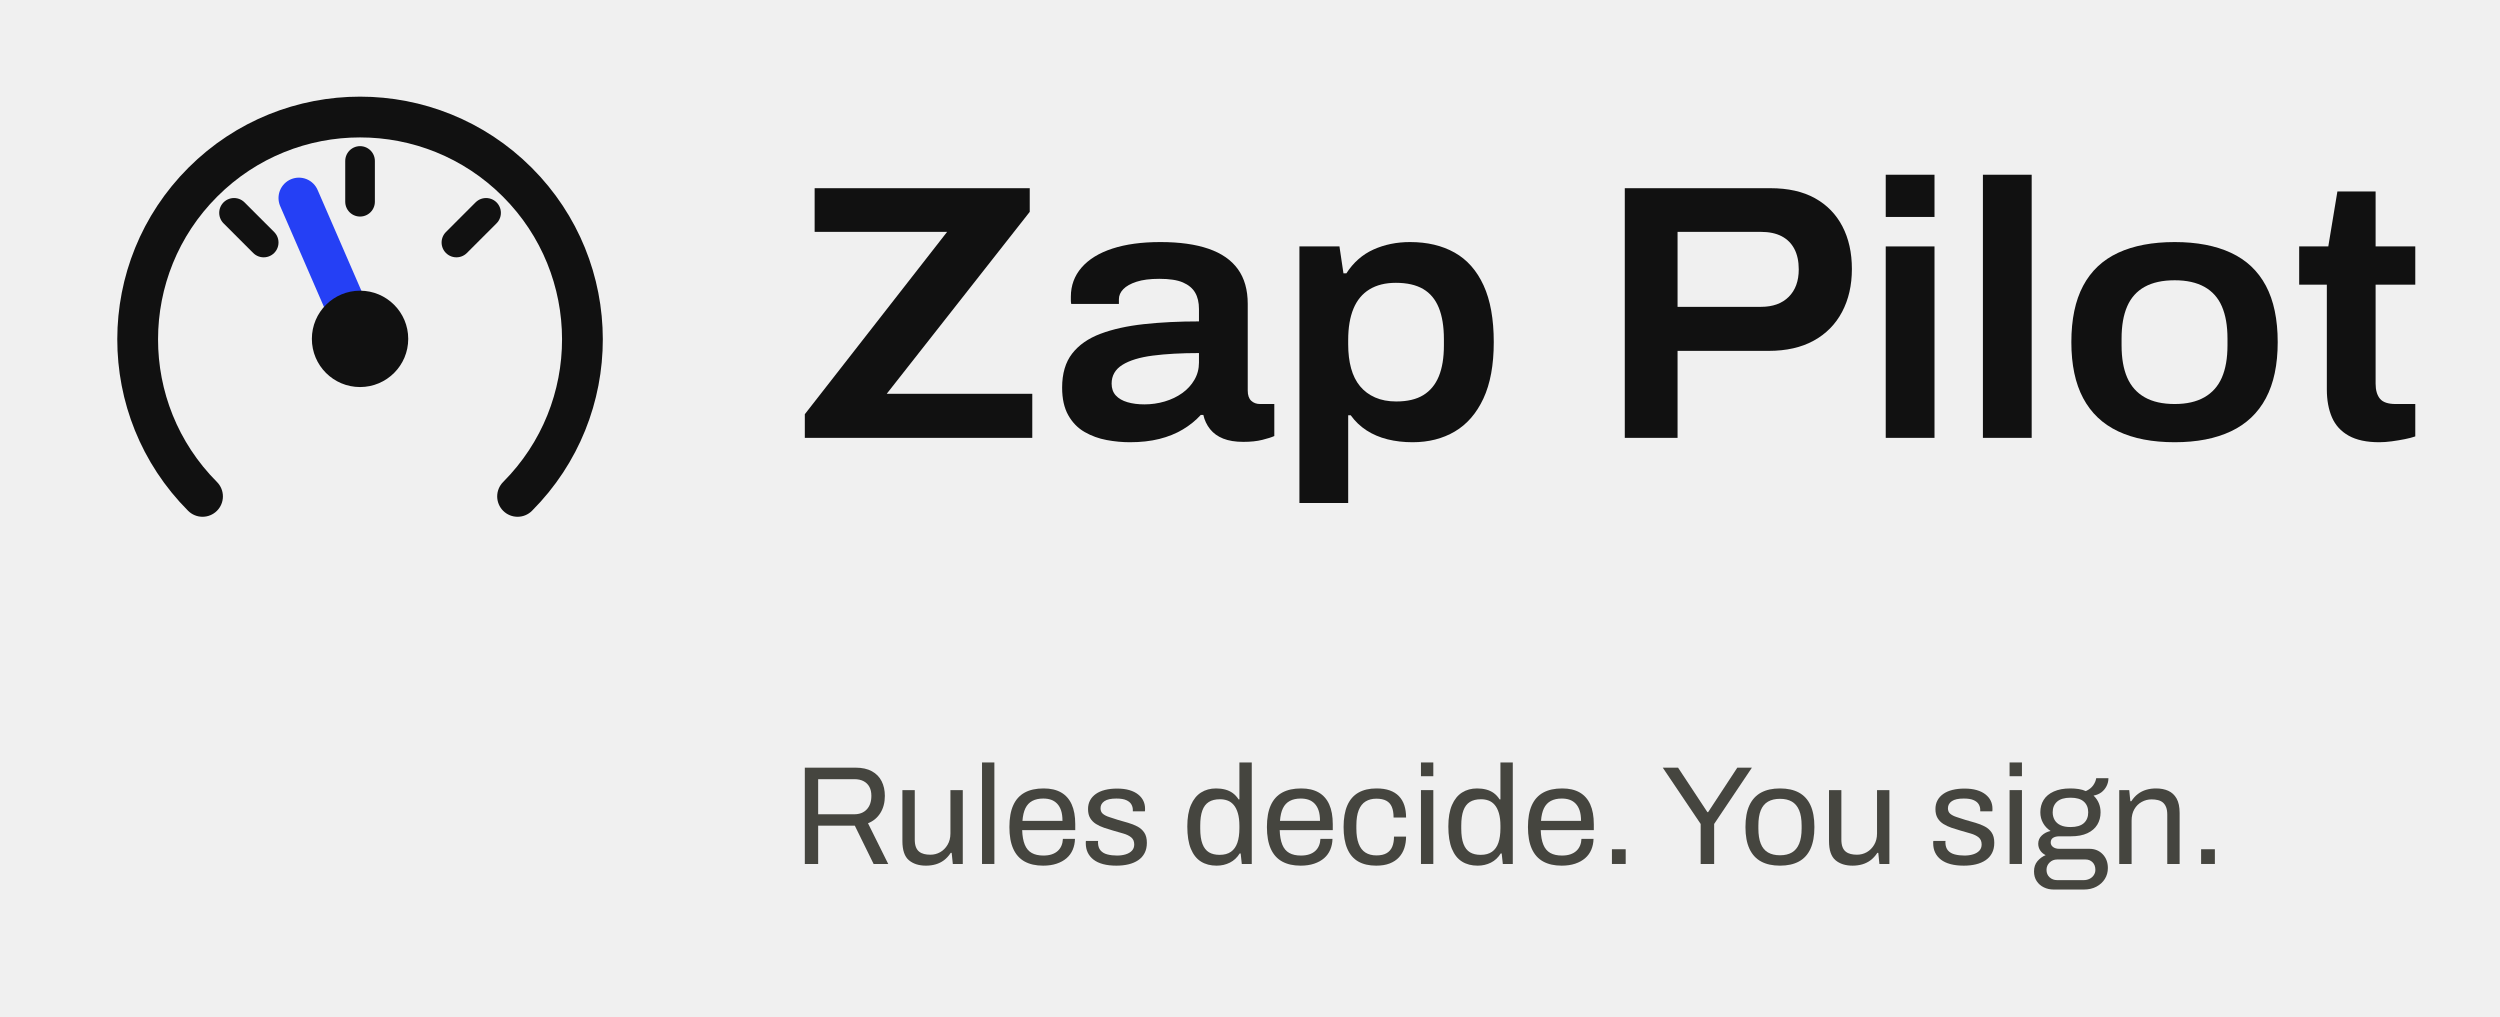
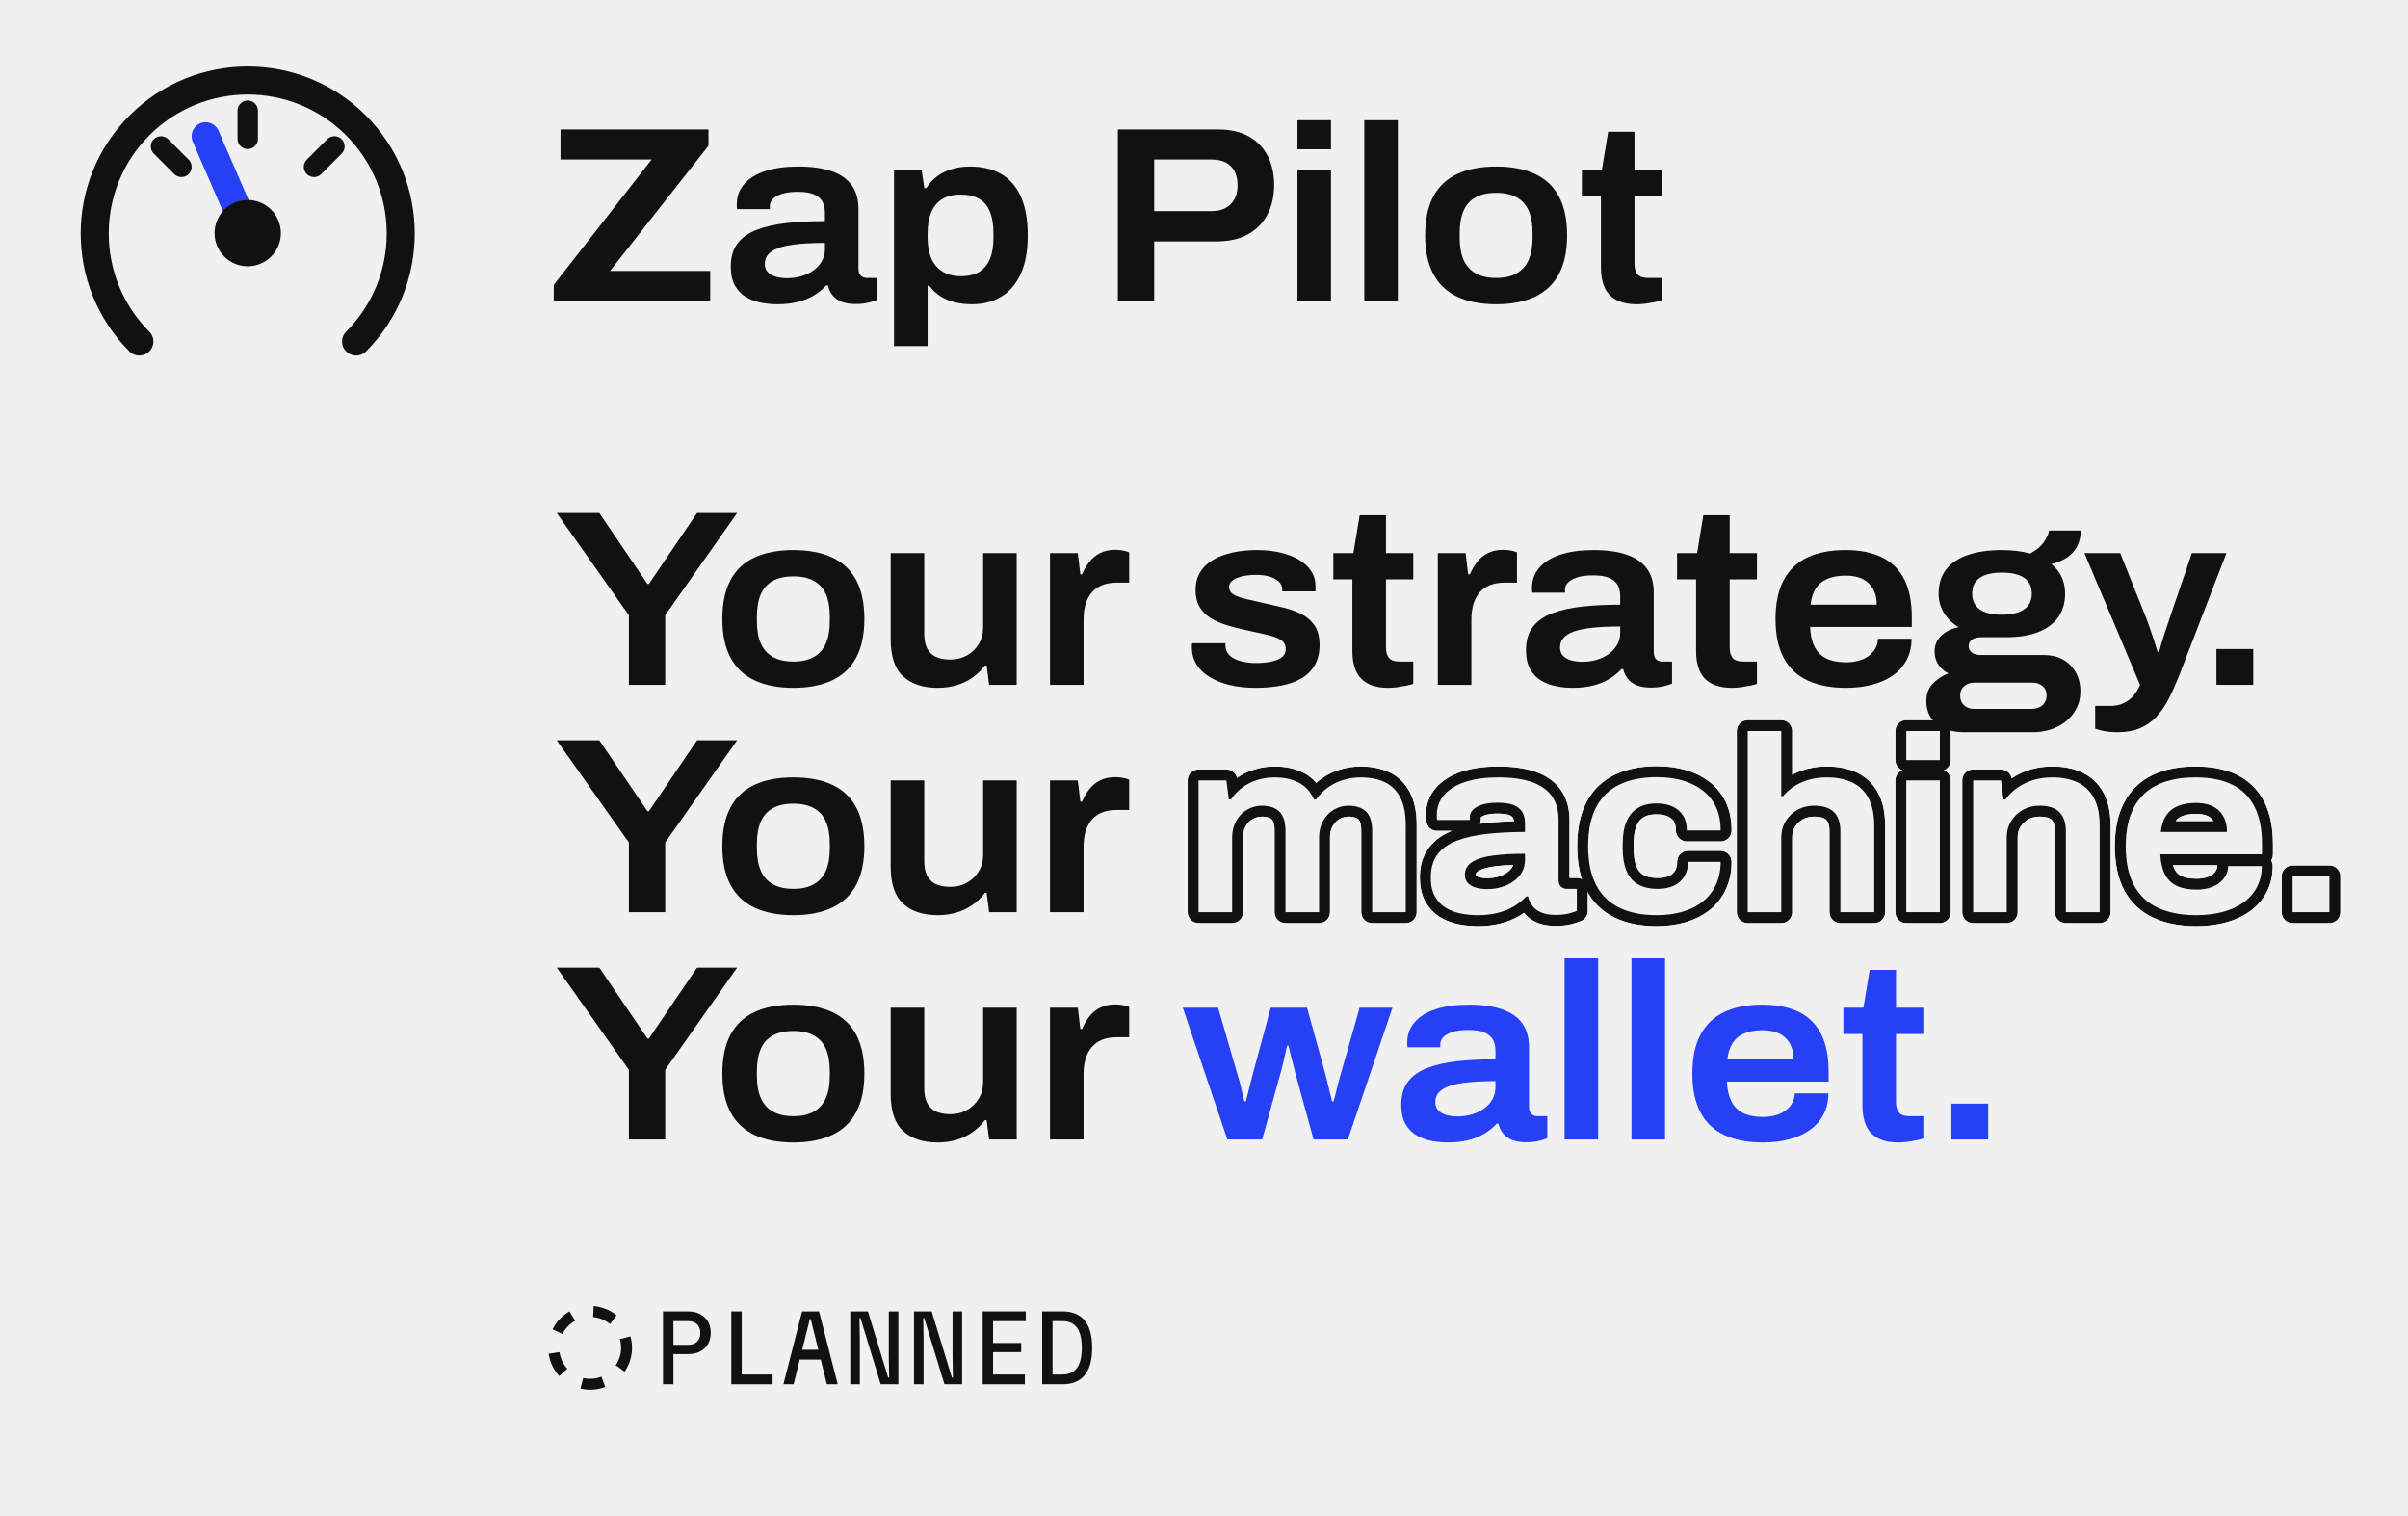
- <svg xmlns="http://www.w3.org/2000/svg" viewBox="0 0 236.079 96">
+ <svg xmlns="http://www.w3.org/2000/svg" viewBox="0 0 330.499 208">
  <g transform="translate(6 4) scale(1.75)">
    <path d="M7.5 24.5A12 12 0 1 1 24.5 24.5" fill="none" stroke="#111111" stroke-width="2.2" stroke-linecap="round" />
    <path d="M16 6.4v2.2M9.2 9.2l1.6 1.6M22.8 9.2l-1.6 1.6" fill="none" stroke="#111111" stroke-width="1.6" stroke-linecap="round" />
    <path d="M16 16l-3.3-7.6" fill="none" stroke="#2540f5" stroke-width="2.2" stroke-linecap="round" />
    <circle cx="16" cy="16" r="2.6" fill="#111111" />
  </g>
  <g fill="#111111" transform="translate(74.83149 41.34812) scale(0.03436807 -0.03436807)">
    <path d="M34 0V65L425 566H61V686H652V621L259 121H659V0Z" transform="translate(0 0)" />
    <path d="M223 -12Q192 -12 159.5 -6.0Q127 0 99.0 16.0Q71 32 54.0 62.0Q37 92 37 138Q37 196 64.5 231.5Q92 267 142.5 286.0Q193 305 262.0 312.5Q331 320 413 320V354Q413 381 402.5 399.0Q392 417 369.0 427.0Q346 437 304 437Q266 437 241.5 429.0Q217 421 205.0 408.5Q193 396 193 381V368H62Q61 373 61.0 377.5Q61 382 61 388Q61 434 90.5 468.0Q120 502 175.0 520.0Q230 538 307 538Q386 538 439.5 519.5Q493 501 520.0 463.5Q547 426 547 368V130Q547 111 556.5 102.0Q566 93 581 93H620V5Q609 0 587.0 -5.5Q565 -11 535 -11Q502 -11 479.5 -2.0Q457 7 443.5 24.0Q430 41 425 63H418Q397 40 368.5 23.0Q340 6 304.0 -3.0Q268 -12 223 -12ZM263 92Q292 92 319.0 100.0Q346 108 367.0 123.0Q388 138 400.5 159.5Q413 181 413 207V233Q340 233 286.0 226.0Q232 219 202.5 200.5Q173 182 173 149Q173 129 184.5 116.5Q196 104 216.5 98.0Q237 92 263 92Z" transform="translate(704 0)" />
    <path d="M66 -179V526H176L187 452H195Q224 497 269.5 517.5Q315 538 370 538Q441 538 492.5 509.0Q544 480 572.0 419.0Q600 358 600 263Q600 169 571.5 108.0Q543 47 493.0 17.5Q443 -12 377 -12Q340 -12 308.0 -4.0Q276 4 250.5 20.5Q225 37 207 62H200V-179ZM332 100Q378 100 406.5 117.5Q435 135 449.0 169.0Q463 203 463 254V271Q463 323 449.0 357.5Q435 392 406.0 409.0Q377 426 331 426Q288 426 258.5 408.0Q229 390 214.5 355.0Q200 320 200 269V257Q200 220 208.0 191.0Q216 162 232.5 142.0Q249 122 274.0 111.0Q299 100 332 100Z" transform="translate(1327 0)" />
    <path d="" transform="translate(1969 0)" />
    <path d="M82 0V686H482Q555 686 604.5 658.5Q654 631 680.0 581.0Q706 531 706 464Q706 397 679.0 346.0Q652 295 601.0 267.0Q550 239 477 239H227V0ZM227 360H456Q505 360 532.5 387.5Q560 415 560 463Q560 496 548.0 519.0Q536 542 513.0 554.0Q490 566 456 566H227Z" transform="translate(2205 0)" />
    <path d="M66 607V723H200V607ZM66 0V526H200V0Z" transform="translate(2938 0)" />
    <path d="M66 0V723H200V0Z" transform="translate(3205 0)" />
    <path d="M326 -12Q234 -12 170.5 18.0Q107 48 74.5 109.0Q42 170 42 263Q42 357 74.5 418.0Q107 479 170.5 508.5Q234 538 326 538Q417 538 480.5 508.5Q544 479 576.5 418.0Q609 357 609 263Q609 170 576.5 109.0Q544 48 480.5 18.0Q417 -12 326 -12ZM326 93Q375 93 407.5 111.5Q440 130 455.5 165.5Q471 201 471 254V273Q471 326 455.5 361.5Q440 397 407.5 415.0Q375 433 326 433Q276 433 243.5 415.0Q211 397 195.5 361.5Q180 326 180 273V254Q180 201 195.5 165.5Q211 130 243.5 111.5Q276 93 326 93Z" transform="translate(3472 0)" />
    <path d="M237 -12Q185 -12 153.0 6.0Q121 24 107.0 56.5Q93 89 93 133V421H17V526H97L122 677H227V526H336V421H227V149Q227 122 239.0 107.5Q251 93 282 93H336V4Q325 0 307.5 -3.5Q290 -7 271.5 -9.5Q253 -12 237 -12Z" transform="translate(4123 0)" />
  </g>
-   <g fill="#45453f" transform="translate(74.85967 81.58674) scale(0.01325967 -0.01325967)">
-     <path d="M86 0V686H447Q517 686 563.5 660.5Q610 635 633.0 589.5Q656 544 656 485Q656 414 624.0 363.0Q592 312 536 290L680 0H576L442 273H181V0ZM181 354H438Q495 354 527.5 389.0Q560 424 560 485Q560 523 546.0 549.0Q532 575 505.0 589.5Q478 604 438 604H181Z" transform="translate(0 0)" />
-     <path d="M232 -12Q156 -12 110.0 27.0Q64 66 64 163V526H152V175Q152 142 160.0 121.0Q168 100 183.0 88.0Q198 76 218.5 71.0Q239 66 263 66Q301 66 333.0 84.0Q365 102 385.5 136.5Q406 171 406 217V526H494V0H423L415 79H408Q387 47 360.5 27.0Q334 7 301.5 -2.5Q269 -12 232 -12Z" transform="translate(717 0)" />
-     <path d="M69 0V723H157V0Z" transform="translate(1279 0)" />
-     <path d="M279 -12Q201 -12 147.5 17.5Q94 47 66.5 108.0Q39 169 39 263Q39 358 66.5 418.5Q94 479 148.0 508.5Q202 538 283 538Q357 538 407.0 509.5Q457 481 482.5 424.5Q508 368 508 283V241H130Q132 178 148.5 137.5Q165 97 198.0 78.5Q231 60 281 60Q315 60 340.5 68.5Q366 77 383.5 93.0Q401 109 410.0 131.0Q419 153 420 179H506Q505 137 490.0 101.5Q475 66 446.0 41.0Q417 16 375.0 2.0Q333 -12 279 -12ZM132 307H417Q417 351 407.0 381.0Q397 411 378.5 430.0Q360 449 335.5 457.5Q311 466 280 466Q234 466 202.0 449.0Q170 432 153.0 397.0Q136 362 132 307Z" transform="translate(1504 0)" />
-     <path d="M253 -12Q199 -12 158.0 -1.0Q117 10 90.0 31.0Q63 52 49.0 81.0Q35 110 35 147Q35 152 35.0 156.5Q35 161 36 164H123Q122 160 122.0 157.0Q122 154 122 151Q123 116 140.5 96.0Q158 76 189.0 68.0Q220 60 258 60Q291 60 319.0 68.5Q347 77 363.5 94.5Q380 112 380 139Q380 172 358.5 189.5Q337 207 302.0 217.0Q267 227 229 238Q197 247 165.0 258.0Q133 269 107.5 285.0Q82 301 66.5 326.5Q51 352 51 391Q51 426 65.5 453.0Q80 480 107.0 499.0Q134 518 172.5 527.5Q211 537 258 537Q308 537 345.5 526.0Q383 515 408.0 495.0Q433 475 445.0 449.5Q457 424 457 395Q457 389 457.0 383.5Q457 378 456 375H370V386Q370 406 359.5 424.5Q349 443 323.5 454.5Q298 466 253 466Q224 466 203.0 461.5Q182 457 168.0 447.5Q154 438 147.0 425.5Q140 413 140 397Q140 371 157.0 357.0Q174 343 202.5 334.0Q231 325 264 314Q299 304 335.5 293.5Q372 283 402.5 267.0Q433 251 451.5 223.5Q470 196 470 151Q470 109 454.0 78.0Q438 47 408.5 27.0Q379 7 339.5 -2.5Q300 -12 253 -12Z" transform="translate(2052 0)" />
-     <path d="" transform="translate(2562 0)" />
-     <path d="M248 -12Q183 -12 136.5 17.0Q90 46 64.5 107.5Q39 169 39 267Q39 360 65.0 420.0Q91 480 137.0 509.0Q183 538 244 538Q279 538 309.0 530.0Q339 522 362.5 505.0Q386 488 404 460H410V723H498V0H427L419 75H412Q385 31 342.0 9.5Q299 -12 248 -12ZM269 65Q319 65 350.0 87.0Q381 109 395.5 151.0Q410 193 410 255V271Q410 325 399.0 362.0Q388 399 369.0 421.0Q350 443 325.0 452.0Q300 461 272 461Q223 461 192.0 441.5Q161 422 146.0 380.5Q131 339 131 273V252Q131 184 147.0 142.5Q163 101 193.5 83.0Q224 65 269 65Z" transform="translate(2771 0)" />
-     <path d="M279 -12Q201 -12 147.5 17.5Q94 47 66.5 108.0Q39 169 39 263Q39 358 66.5 418.5Q94 479 148.0 508.5Q202 538 283 538Q357 538 407.0 509.5Q457 481 482.5 424.5Q508 368 508 283V241H130Q132 178 148.5 137.5Q165 97 198.0 78.5Q231 60 281 60Q315 60 340.5 68.5Q366 77 383.5 93.0Q401 109 410.0 131.0Q419 153 420 179H506Q505 137 490.0 101.5Q475 66 446.0 41.0Q417 16 375.0 2.0Q333 -12 279 -12ZM132 307H417Q417 351 407.0 381.0Q397 411 378.5 430.0Q360 449 335.5 457.5Q311 466 280 466Q234 466 202.0 449.0Q170 432 153.0 397.0Q136 362 132 307Z" transform="translate(3338 0)" />
-     <path d="M269 -12Q193 -12 141.5 17.5Q90 47 63.5 108.5Q37 170 37 263Q37 356 63.5 417.0Q90 478 142.5 508.0Q195 538 272 538Q326 538 365.5 524.0Q405 510 431.0 483.0Q457 456 469.5 418.0Q482 380 482 331H393Q393 377 380.5 406.5Q368 436 341.0 450.5Q314 465 270 465Q226 465 194.0 445.5Q162 426 145.0 384.0Q128 342 128 273V252Q128 187 144.5 144.0Q161 101 193.0 81.0Q225 61 271 61Q316 61 343.5 77.0Q371 93 383.5 123.0Q396 153 396 195H482Q482 151 469.5 113.0Q457 75 431.0 47.0Q405 19 365.0 3.5Q325 -12 269 -12Z" transform="translate(3886 0)" />
-     <path d="M69 625V723H157V625ZM69 0V526H157V0Z" transform="translate(4405 0)" />
-     <path d="M248 -12Q183 -12 136.5 17.0Q90 46 64.5 107.5Q39 169 39 267Q39 360 65.0 420.0Q91 480 137.0 509.0Q183 538 244 538Q279 538 309.0 530.0Q339 522 362.5 505.0Q386 488 404 460H410V723H498V0H427L419 75H412Q385 31 342.0 9.5Q299 -12 248 -12ZM269 65Q319 65 350.0 87.0Q381 109 395.5 151.0Q410 193 410 255V271Q410 325 399.0 362.0Q388 399 369.0 421.0Q350 443 325.0 452.0Q300 461 272 461Q223 461 192.0 441.5Q161 422 146.0 380.5Q131 339 131 273V252Q131 184 147.0 142.5Q163 101 193.5 83.0Q224 65 269 65Z" transform="translate(4630 0)" />
-     <path d="M279 -12Q201 -12 147.5 17.5Q94 47 66.5 108.0Q39 169 39 263Q39 358 66.5 418.5Q94 479 148.0 508.5Q202 538 283 538Q357 538 407.0 509.5Q457 481 482.5 424.5Q508 368 508 283V241H130Q132 178 148.5 137.5Q165 97 198.0 78.5Q231 60 281 60Q315 60 340.5 68.5Q366 77 383.5 93.0Q401 109 410.0 131.0Q419 153 420 179H506Q505 137 490.0 101.5Q475 66 446.0 41.0Q417 16 375.0 2.0Q333 -12 279 -12ZM132 307H417Q417 351 407.0 381.0Q397 411 378.5 430.0Q360 449 335.5 457.5Q311 466 280 466Q234 466 202.0 449.0Q170 432 153.0 397.0Q136 362 132 307Z" transform="translate(5197 0)" />
-     <path d="M89 0V105H187V0Z" transform="translate(5745 0)" />
-     <path d="" transform="translate(6022 0)" />
-     <path d="M280 0V285L10 686H119L328 369H333L541 686H645L376 285V0Z" transform="translate(6186 0)" />
-     <path d="M285 -12Q205 -12 150.5 17.5Q96 47 67.5 108.0Q39 169 39 263Q39 358 67.5 418.5Q96 479 150.5 508.5Q205 538 285 538Q365 538 419.5 508.5Q474 479 502.0 418.5Q530 358 530 263Q530 169 502.0 108.0Q474 47 419.5 17.5Q365 -12 285 -12ZM285 62Q336 62 370.0 82.0Q404 102 421.5 144.5Q439 187 439 252V274Q439 340 421.5 382.0Q404 424 370.0 444.0Q336 464 285 464Q234 464 199.5 444.0Q165 424 148.0 382.0Q131 340 131 274V252Q131 187 148.0 144.5Q165 102 199.5 82.0Q234 62 285 62Z" transform="translate(6746 0)" />
-     <path d="M232 -12Q156 -12 110.0 27.0Q64 66 64 163V526H152V175Q152 142 160.0 121.0Q168 100 183.0 88.0Q198 76 218.5 71.0Q239 66 263 66Q301 66 333.0 84.0Q365 102 385.5 136.5Q406 171 406 217V526H494V0H423L415 79H408Q387 47 360.5 27.0Q334 7 301.5 -2.5Q269 -12 232 -12Z" transform="translate(7316 0)" />
-     <path d="" transform="translate(7878 0)" />
-     <path d="M253 -12Q199 -12 158.0 -1.0Q117 10 90.0 31.0Q63 52 49.0 81.0Q35 110 35 147Q35 152 35.0 156.5Q35 161 36 164H123Q122 160 122.0 157.0Q122 154 122 151Q123 116 140.5 96.0Q158 76 189.0 68.0Q220 60 258 60Q291 60 319.0 68.5Q347 77 363.5 94.5Q380 112 380 139Q380 172 358.5 189.5Q337 207 302.0 217.0Q267 227 229 238Q197 247 165.0 258.0Q133 269 107.5 285.0Q82 301 66.5 326.5Q51 352 51 391Q51 426 65.5 453.0Q80 480 107.0 499.0Q134 518 172.5 527.5Q211 537 258 537Q308 537 345.5 526.0Q383 515 408.0 495.0Q433 475 445.0 449.5Q457 424 457 395Q457 389 457.0 383.5Q457 378 456 375H370V386Q370 406 359.5 424.5Q349 443 323.5 454.5Q298 466 253 466Q224 466 203.0 461.5Q182 457 168.0 447.5Q154 438 147.0 425.5Q140 413 140 397Q140 371 157.0 357.0Q174 343 202.5 334.0Q231 325 264 314Q299 304 335.5 293.5Q372 283 402.5 267.0Q433 251 451.5 223.5Q470 196 470 151Q470 109 454.0 78.0Q438 47 408.5 27.0Q379 7 339.5 -2.5Q300 -12 253 -12Z" transform="translate(8087 0)" />
-     <path d="M69 625V723H157V625ZM69 0V526H157V0Z" transform="translate(8597 0)" />
-     <path d="M158 -182Q120 -182 88.0 -166.5Q56 -151 37.0 -122.0Q18 -93 18 -53Q18 -9 42.5 20.0Q67 49 101 63Q76 75 62.0 96.5Q48 118 48 144Q48 179 73.5 203.0Q99 227 136 235Q102 257 82.5 291.5Q63 326 63 368Q63 418 86.5 456.0Q110 494 158.5 516.0Q207 538 277 538Q309 538 337.0 533.5Q365 529 387 519Q422 535 439.5 560.0Q457 585 461 611H548Q548 581 534.5 554.5Q521 528 498.0 510.5Q475 493 442 487Q467 463 479.5 433.0Q492 403 492 368Q492 318 468.5 279.5Q445 241 398.0 219.0Q351 197 280 197H198Q171 197 154.0 186.5Q137 176 137 153Q137 133 154.0 120.5Q171 108 198 108H412Q470 108 507.0 69.5Q544 31 544 -29Q544 -72 522.5 -106.5Q501 -141 462.5 -161.5Q424 -182 373 -182ZM183 -115H372Q395 -115 414.0 -105.5Q433 -96 444.0 -79.0Q455 -62 455 -42Q455 -8 435.0 12.0Q415 32 385 32H183Q151 32 129.0 10.5Q107 -11 107 -42Q107 -75 129.0 -95.0Q151 -115 183 -115ZM278 263Q342 263 373.0 291.0Q404 319 404 368Q404 416 373.0 444.0Q342 472 278 472Q214 472 182.5 444.0Q151 416 151 368Q151 337 165.0 313.0Q179 289 207.0 276.0Q235 263 278 263Z" transform="translate(8822 0)" />
-     <path d="M69 0V526H140L148 447H155Q176 479 202.5 499.0Q229 519 261.5 528.5Q294 538 331 538Q381 538 418.5 521.0Q456 504 477.5 466.0Q499 428 499 363V0H411V351Q411 384 402.5 405.0Q394 426 379.5 438.0Q365 450 344.5 455.0Q324 460 299 460Q262 460 229.0 442.0Q196 424 176.5 390.0Q157 356 157 309V0Z" transform="translate(9378 0)" />
-     <path d="M89 0V105H187V0Z" transform="translate(9941 0)" />
+   <g transform="translate(76 94) scale(0.03438395 -0.03438395)" fill="#111111">
+     <path d="M300 0V278L12 686H182L374 403H380L572 686H732L445 278V0Z" transform="translate(0 0)" />
+     <path d="M326 -12Q234 -12 170.5 18.0Q107 48 74.5 109.0Q42 170 42 263Q42 357 74.5 418.0Q107 479 170.5 508.5Q234 538 326 538Q417 538 480.5 508.5Q544 479 576.5 418.0Q609 357 609 263Q609 170 576.5 109.0Q544 48 480.5 18.0Q417 -12 326 -12ZM326 93Q375 93 407.5 111.5Q440 130 455.5 165.5Q471 201 471 254V273Q471 326 455.5 361.5Q440 397 407.5 415.0Q375 433 326 433Q276 433 243.5 415.0Q211 397 195.5 361.5Q180 326 180 273V254Q180 201 195.5 165.5Q211 130 243.5 111.5Q276 93 326 93Z" transform="translate(631 0)" />
+     <path d="M251 -12Q163 -12 113.0 33.5Q63 79 63 182V526H197V205Q197 176 204.0 156.5Q211 137 224.5 124.5Q238 112 258.0 106.5Q278 101 302 101Q338 101 367.5 117.5Q397 134 414.5 163.0Q432 192 432 229V526H566V0H456L446 77H439Q417 48 388.0 28.0Q359 8 324.5 -2.0Q290 -12 251 -12Z" transform="translate(1282 0)" />
+     <path d="M66 0V526H177L187 441H194Q205 467 222.0 489.5Q239 512 265.0 525.5Q291 539 326 539Q343 539 358.0 536.0Q373 533 382 529V408H333Q299 408 274.0 398.0Q249 388 232.5 368.5Q216 349 208.0 322.0Q200 295 200 262V0Z" transform="translate(1915 0)" />
+   </g>
+   <g transform="translate(162.235 94) scale(0.03438395 -0.03438395)" fill="#111111">
+     <path d="M293 -12Q236 -12 189.5 -0.5Q143 11 109.0 32.0Q75 53 57.0 83.0Q39 113 39 151Q39 155 39.5 159.0Q40 163 40 166H174Q173 164 173.0 162.0Q173 160 173 158Q174 132 191.0 116.5Q208 101 236.5 94.0Q265 87 296 87Q325 87 352.0 92.0Q379 97 396.5 109.0Q414 121 414 143Q414 168 392.5 180.5Q371 193 334.5 201.0Q298 209 253 219Q215 227 179.0 238.0Q143 249 115.0 266.0Q87 283 70.5 310.5Q54 338 54 378Q54 419 72.0 449.0Q90 479 123.0 498.5Q156 518 201.0 528.0Q246 538 300 538Q350 538 392.5 528.0Q435 518 466.5 499.5Q498 481 515.5 454.0Q533 427 533 393Q533 387 533.0 381.0Q533 375 532 373H400V380Q400 399 386.5 412.0Q373 425 350.0 432.0Q327 439 295 439Q276 439 257.0 436.5Q238 434 222.5 428.0Q207 422 197.5 413.0Q188 404 188 391Q188 371 206.0 360.5Q224 350 254.0 343.0Q284 336 319 328Q359 319 400.0 309.5Q441 300 474.5 283.5Q508 267 528.5 237.5Q549 208 549 160Q549 112 530.0 79.0Q511 46 477.0 26.0Q443 6 396.0 -3.0Q349 -12 293 -12Z" transform="translate(0 0)" />
+     <path d="M237 -12Q185 -12 153.0 6.0Q121 24 107.0 56.5Q93 89 93 133V421H17V526H97L122 677H227V526H336V421H227V149Q227 122 239.0 107.5Q251 93 282 93H336V4Q325 0 307.5 -3.5Q290 -7 271.5 -9.5Q253 -12 237 -12Z" transform="translate(587 0)" />
+     <path d="M66 0V526H177L187 441H194Q205 467 222.0 489.5Q239 512 265.0 525.5Q291 539 326 539Q343 539 358.0 536.0Q373 533 382 529V408H333Q299 408 274.0 398.0Q249 388 232.5 368.5Q216 349 208.0 322.0Q200 295 200 262V0Z" transform="translate(955 0)" />
+     <path d="M223 -12Q192 -12 159.5 -6.0Q127 0 99.0 16.0Q71 32 54.0 62.0Q37 92 37 138Q37 196 64.5 231.5Q92 267 142.5 286.0Q193 305 262.0 312.5Q331 320 413 320V354Q413 381 402.5 399.0Q392 417 369.0 427.0Q346 437 304 437Q266 437 241.5 429.0Q217 421 205.0 408.5Q193 396 193 381V368H62Q61 373 61.0 377.5Q61 382 61 388Q61 434 90.5 468.0Q120 502 175.0 520.0Q230 538 307 538Q386 538 439.5 519.5Q493 501 520.0 463.5Q547 426 547 368V130Q547 111 556.5 102.0Q566 93 581 93H620V5Q609 0 587.0 -5.5Q565 -11 535 -11Q502 -11 479.5 -2.0Q457 7 443.5 24.0Q430 41 425 63H418Q397 40 368.5 23.0Q340 6 304.0 -3.0Q268 -12 223 -12ZM263 92Q292 92 319.0 100.0Q346 108 367.0 123.0Q388 138 400.5 159.5Q413 181 413 207V233Q340 233 286.0 226.0Q232 219 202.5 200.5Q173 182 173 149Q173 129 184.5 116.5Q196 104 216.5 98.0Q237 92 263 92Z" transform="translate(1336 0)" />
+     <path d="M237 -12Q185 -12 153.0 6.0Q121 24 107.0 56.5Q93 89 93 133V421H17V526H97L122 677H227V526H336V421H227V149Q227 122 239.0 107.5Q251 93 282 93H336V4Q325 0 307.5 -3.5Q290 -7 271.5 -9.5Q253 -12 237 -12Z" transform="translate(1959 0)" />
+     <path d="M323 -12Q233 -12 170.0 17.5Q107 47 74.5 108.0Q42 169 42 263Q42 357 74.5 418.0Q107 479 169.0 508.5Q231 538 321 538Q408 538 467.0 509.0Q526 480 556.0 421.0Q586 362 586 271V231H180Q182 184 198.0 152.0Q214 120 245.5 105.0Q277 90 325 90Q348 90 370.5 95.5Q393 101 410.5 113.0Q428 125 439.0 142.5Q450 160 451 184H585Q585 137 566.0 100.5Q547 64 512.5 39.0Q478 14 430.0 1.0Q382 -12 323 -12ZM182 320H446Q446 351 436.5 372.5Q427 394 410.5 408.5Q394 423 371.5 429.5Q349 436 322 436Q280 436 250.0 423.5Q220 411 203.0 385.0Q186 359 182 320Z" transform="translate(2327 0)" />
+     <path d="M162 -189Q124 -189 90.5 -175.5Q57 -162 36.5 -134.0Q16 -106 16 -64Q16 -22 42.0 5.0Q68 32 104 46Q78 59 63.5 81.5Q49 104 49 133Q49 172 77.0 197.5Q105 223 145 230Q107 253 86.0 287.5Q65 322 65 364Q65 422 95.0 460.5Q125 499 181.5 518.5Q238 538 318 538Q349 538 377.5 534.5Q406 531 430 524Q469 545 486.5 571.5Q504 598 506 616H633Q632 580 618.0 553.0Q604 526 578.0 508.5Q552 491 515 482Q542 461 556.0 431.0Q570 401 570 364Q570 309 542.5 270.0Q515 231 462.5 210.5Q410 190 334 190H236Q211 190 198.0 180.5Q185 171 185 155Q185 140 197.0 129.5Q209 119 235 119H485Q552 119 591.5 78.0Q631 37 631 -26Q631 -73 606.0 -110.0Q581 -147 538.0 -168.0Q495 -189 440 -189ZM207 -96H434Q452 -96 466.0 -90.0Q480 -84 488.0 -71.5Q496 -59 496 -43Q496 -18 479.5 -4.5Q463 9 439 9H208Q184 9 167.5 -5.0Q151 -19 151 -43Q151 -67 166.5 -81.5Q182 -96 207 -96ZM318 280Q375 280 406.0 301.0Q437 322 437 364Q437 407 406.0 427.5Q375 448 318 448Q261 448 230.0 427.5Q199 407 199 364Q199 336 213.0 317.0Q227 298 253.5 289.0Q280 280 318 280Z" transform="translate(2955 0)" />
+     <path d="M139 -189Q104 -189 80.5 -184.0Q57 -179 48 -175V-84H110Q139 -84 162.0 -73.0Q185 -62 201.0 -43.0Q217 -24 227 0L5 526H148L248 276Q255 259 264.0 233.0Q273 207 282.0 180.0Q291 153 297 132H303Q306 142 311.0 160.0Q316 178 323.0 199.0Q330 220 337.0 240.5Q344 261 349 277L434 526H572L382 34Q363 -14 342.0 -55.0Q321 -96 293.5 -126.0Q266 -156 228.5 -172.5Q191 -189 139 -189Z" transform="translate(3597 0)" />
+     <path d="M80 0V143H227V0Z" transform="translate(4049 0)" />
+   </g>
+   <g transform="translate(76 125.2) scale(0.03438395 -0.03438395)" fill="#111111">
+     <path d="M300 0V278L12 686H182L374 403H380L572 686H732L445 278V0Z" transform="translate(0 0)" />
+     <path d="M326 -12Q234 -12 170.5 18.0Q107 48 74.5 109.0Q42 170 42 263Q42 357 74.5 418.0Q107 479 170.5 508.5Q234 538 326 538Q417 538 480.5 508.5Q544 479 576.5 418.0Q609 357 609 263Q609 170 576.5 109.0Q544 48 480.5 18.0Q417 -12 326 -12ZM326 93Q375 93 407.5 111.5Q440 130 455.5 165.5Q471 201 471 254V273Q471 326 455.5 361.5Q440 397 407.5 415.0Q375 433 326 433Q276 433 243.5 415.0Q211 397 195.5 361.5Q180 326 180 273V254Q180 201 195.5 165.5Q211 130 243.5 111.5Q276 93 326 93Z" transform="translate(631 0)" />
+     <path d="M251 -12Q163 -12 113.0 33.5Q63 79 63 182V526H197V205Q197 176 204.0 156.5Q211 137 224.5 124.5Q238 112 258.0 106.5Q278 101 302 101Q338 101 367.5 117.5Q397 134 414.5 163.0Q432 192 432 229V526H566V0H456L446 77H439Q417 48 388.0 28.0Q359 8 324.5 -2.0Q290 -12 251 -12Z" transform="translate(1282 0)" />
+     <path d="M66 0V526H177L187 441H194Q205 467 222.0 489.5Q239 512 265.0 525.5Q291 539 326 539Q343 539 358.0 536.0Q373 533 382 529V408H333Q299 408 274.0 398.0Q249 388 232.5 368.5Q216 349 208.0 322.0Q200 295 200 262V0Z" transform="translate(1915 0)" />
+   </g>
+   <g transform="translate(162.235 125.2) scale(0.03438395 -0.03438395)" fill="#111111">
+     <defs>
+       <mask id="outline-machine." maskUnits="userSpaceOnUse" x="-21.25" y="-99.25" width="4688.5" height="909.5">
+         <g fill="none" stroke="white" stroke-width="87.25" stroke-linejoin="round">
+           <path d="M66 0V526H177L187 450H195Q215 479 242.0 498.5Q269 518 301.5 528.0Q334 538 370 538Q426 538 466.0 517.0Q506 496 527 450H535Q556 479 583.5 498.5Q611 518 644.5 528.0Q678 538 714 538Q769 538 809.0 519.0Q849 500 871.0 458.0Q893 416 893 348V0H759V324Q759 352 752.5 371.5Q746 391 733.5 402.5Q721 414 703.5 419.5Q686 425 665 425Q633 425 606.0 409.0Q579 393 563.0 364.0Q547 335 547 298V0H413V324Q413 352 406.5 371.5Q400 391 387.5 402.5Q375 414 357.5 419.5Q340 425 319 425Q287 425 259.5 409.0Q232 393 216.0 364.0Q200 335 200 298V0Z" transform="translate(0 0)" />
+           <path d="M223 -12Q192 -12 159.5 -6.0Q127 0 99.0 16.0Q71 32 54.0 62.0Q37 92 37 138Q37 196 64.5 231.5Q92 267 142.5 286.0Q193 305 262.0 312.5Q331 320 413 320V354Q413 381 402.5 399.0Q392 417 369.0 427.0Q346 437 304 437Q266 437 241.5 429.0Q217 421 205.0 408.5Q193 396 193 381V368H62Q61 373 61.0 377.5Q61 382 61 388Q61 434 90.5 468.0Q120 502 175.0 520.0Q230 538 307 538Q386 538 439.5 519.5Q493 501 520.0 463.5Q547 426 547 368V130Q547 111 556.5 102.0Q566 93 581 93H620V5Q609 0 587.0 -5.5Q565 -11 535 -11Q502 -11 479.5 -2.0Q457 7 443.5 24.0Q430 41 425 63H418Q397 40 368.5 23.0Q340 6 304.0 -3.0Q268 -12 223 -12ZM263 92Q292 92 319.0 100.0Q346 108 367.0 123.0Q388 138 400.5 159.5Q413 181 413 207V233Q340 233 286.0 226.0Q232 219 202.5 200.5Q173 182 173 149Q173 129 184.5 116.5Q196 104 216.5 98.0Q237 92 263 92Z" transform="translate(956 0)" />
+           <path d="M316 -12Q227 -12 166.0 18.0Q105 48 73.5 109.0Q42 170 42 263Q42 357 73.5 418.0Q105 479 166.5 509.0Q228 539 316 539Q373 539 419.5 525.5Q466 512 500.5 485.0Q535 458 553.0 418.5Q571 379 571 326H436Q436 362 421.0 385.5Q406 409 379.5 421.5Q353 434 315 434Q270 434 240.0 415.5Q210 397 195.0 361.5Q180 326 180 272V254Q180 201 195.0 165.0Q210 129 241.0 111.0Q272 93 320 93Q357 93 384.0 105.5Q411 118 426.0 142.5Q441 167 441 201H571Q571 150 552.5 110.0Q534 70 500.5 43.0Q467 16 420.0 2.0Q373 -12 316 -12Z" transform="translate(1579 0)" />
+           <path d="M66 0V723H200V463H207Q228 488 255.0 504.5Q282 521 314.0 529.5Q346 538 382 538Q440 538 482.5 518.0Q525 498 548.0 455.5Q571 413 571 345V0H436V322Q436 351 428.5 370.5Q421 390 407.5 402.0Q394 414 374.5 419.5Q355 425 331 425Q295 425 265.5 409.0Q236 393 218.0 364.0Q200 335 200 298V0Z" transform="translate(2192 0)" />
+           <path d="M66 607V723H200V607ZM66 0V526H200V0Z" transform="translate(2825 0)" />
+           <path d="M66 0V526H177L187 450H195Q216 479 245.0 498.5Q274 518 308.5 528.0Q343 538 382 538Q440 538 482.5 518.0Q525 498 548.0 455.5Q571 413 571 345V0H436V322Q436 351 428.5 370.5Q421 390 407.5 402.0Q394 414 374.5 419.5Q355 425 331 425Q295 425 265.5 409.0Q236 393 218.0 364.0Q200 335 200 298V0Z" transform="translate(3092 0)" />
+           <path d="M323 -12Q233 -12 170.0 17.5Q107 47 74.5 108.0Q42 169 42 263Q42 357 74.5 418.0Q107 479 169.0 508.5Q231 538 321 538Q408 538 467.0 509.0Q526 480 556.0 421.0Q586 362 586 271V231H180Q182 184 198.0 152.0Q214 120 245.5 105.0Q277 90 325 90Q348 90 370.5 95.5Q393 101 410.5 113.0Q428 125 439.0 142.5Q450 160 451 184H585Q585 137 566.0 100.5Q547 64 512.5 39.0Q478 14 430.0 1.0Q382 -12 323 -12ZM182 320H446Q446 351 436.5 372.5Q427 394 410.5 408.5Q394 423 371.5 429.5Q349 436 322 436Q280 436 250.0 423.5Q220 411 203.0 385.0Q186 359 182 320Z" transform="translate(3725 0)" />
+           <path d="M80 0V143H227V0Z" transform="translate(4353 0)" />
+         </g>
+         <g fill="black">
+           <path d="M66 0V526H177L187 450H195Q215 479 242.0 498.5Q269 518 301.5 528.0Q334 538 370 538Q426 538 466.0 517.0Q506 496 527 450H535Q556 479 583.5 498.5Q611 518 644.5 528.0Q678 538 714 538Q769 538 809.0 519.0Q849 500 871.0 458.0Q893 416 893 348V0H759V324Q759 352 752.5 371.5Q746 391 733.5 402.5Q721 414 703.5 419.5Q686 425 665 425Q633 425 606.0 409.0Q579 393 563.0 364.0Q547 335 547 298V0H413V324Q413 352 406.5 371.5Q400 391 387.5 402.5Q375 414 357.5 419.5Q340 425 319 425Q287 425 259.5 409.0Q232 393 216.0 364.0Q200 335 200 298V0Z" transform="translate(0 0)" />
+           <path d="M223 -12Q192 -12 159.5 -6.0Q127 0 99.0 16.0Q71 32 54.0 62.0Q37 92 37 138Q37 196 64.5 231.5Q92 267 142.5 286.0Q193 305 262.0 312.5Q331 320 413 320V354Q413 381 402.5 399.0Q392 417 369.0 427.0Q346 437 304 437Q266 437 241.5 429.0Q217 421 205.0 408.5Q193 396 193 381V368H62Q61 373 61.0 377.5Q61 382 61 388Q61 434 90.5 468.0Q120 502 175.0 520.0Q230 538 307 538Q386 538 439.5 519.5Q493 501 520.0 463.5Q547 426 547 368V130Q547 111 556.5 102.0Q566 93 581 93H620V5Q609 0 587.0 -5.5Q565 -11 535 -11Q502 -11 479.5 -2.0Q457 7 443.5 24.0Q430 41 425 63H418Q397 40 368.5 23.0Q340 6 304.0 -3.0Q268 -12 223 -12ZM263 92Q292 92 319.0 100.0Q346 108 367.0 123.0Q388 138 400.5 159.5Q413 181 413 207V233Q340 233 286.0 226.0Q232 219 202.5 200.5Q173 182 173 149Q173 129 184.5 116.5Q196 104 216.5 98.0Q237 92 263 92Z" transform="translate(956 0)" />
+           <path d="M316 -12Q227 -12 166.0 18.0Q105 48 73.5 109.0Q42 170 42 263Q42 357 73.5 418.0Q105 479 166.5 509.0Q228 539 316 539Q373 539 419.5 525.5Q466 512 500.5 485.0Q535 458 553.0 418.5Q571 379 571 326H436Q436 362 421.0 385.5Q406 409 379.5 421.5Q353 434 315 434Q270 434 240.0 415.5Q210 397 195.0 361.5Q180 326 180 272V254Q180 201 195.0 165.0Q210 129 241.0 111.0Q272 93 320 93Q357 93 384.0 105.5Q411 118 426.0 142.5Q441 167 441 201H571Q571 150 552.5 110.0Q534 70 500.5 43.0Q467 16 420.0 2.0Q373 -12 316 -12Z" transform="translate(1579 0)" />
+           <path d="M66 0V723H200V463H207Q228 488 255.0 504.5Q282 521 314.0 529.5Q346 538 382 538Q440 538 482.5 518.0Q525 498 548.0 455.5Q571 413 571 345V0H436V322Q436 351 428.5 370.5Q421 390 407.5 402.0Q394 414 374.5 419.5Q355 425 331 425Q295 425 265.5 409.0Q236 393 218.0 364.0Q200 335 200 298V0Z" transform="translate(2192 0)" />
+           <path d="M66 607V723H200V607ZM66 0V526H200V0Z" transform="translate(2825 0)" />
+           <path d="M66 0V526H177L187 450H195Q216 479 245.0 498.5Q274 518 308.5 528.0Q343 538 382 538Q440 538 482.5 518.0Q525 498 548.0 455.5Q571 413 571 345V0H436V322Q436 351 428.5 370.5Q421 390 407.5 402.0Q394 414 374.5 419.5Q355 425 331 425Q295 425 265.5 409.0Q236 393 218.0 364.0Q200 335 200 298V0Z" transform="translate(3092 0)" />
+           <path d="M323 -12Q233 -12 170.0 17.5Q107 47 74.5 108.0Q42 169 42 263Q42 357 74.5 418.0Q107 479 169.0 508.5Q231 538 321 538Q408 538 467.0 509.0Q526 480 556.0 421.0Q586 362 586 271V231H180Q182 184 198.0 152.0Q214 120 245.5 105.0Q277 90 325 90Q348 90 370.5 95.5Q393 101 410.5 113.0Q428 125 439.0 142.5Q450 160 451 184H585Q585 137 566.0 100.5Q547 64 512.5 39.0Q478 14 430.0 1.0Q382 -12 323 -12ZM182 320H446Q446 351 436.5 372.5Q427 394 410.5 408.5Q394 423 371.5 429.5Q349 436 322 436Q280 436 250.0 423.5Q220 411 203.0 385.0Q186 359 182 320Z" transform="translate(3725 0)" />
+           <path d="M80 0V143H227V0Z" transform="translate(4353 0)" />
+         </g>
+       </mask>
+     </defs>
+     <g fill="none" stroke="#111111" stroke-width="87.25" stroke-linejoin="round" mask="url(#outline-machine.)">
+       <path d="M66 0V526H177L187 450H195Q215 479 242.0 498.5Q269 518 301.5 528.0Q334 538 370 538Q426 538 466.0 517.0Q506 496 527 450H535Q556 479 583.5 498.5Q611 518 644.5 528.0Q678 538 714 538Q769 538 809.0 519.0Q849 500 871.0 458.0Q893 416 893 348V0H759V324Q759 352 752.5 371.5Q746 391 733.5 402.5Q721 414 703.5 419.5Q686 425 665 425Q633 425 606.0 409.0Q579 393 563.0 364.0Q547 335 547 298V0H413V324Q413 352 406.5 371.5Q400 391 387.5 402.5Q375 414 357.5 419.5Q340 425 319 425Q287 425 259.5 409.0Q232 393 216.0 364.0Q200 335 200 298V0Z" transform="translate(0 0)" />
+       <path d="M223 -12Q192 -12 159.5 -6.0Q127 0 99.0 16.0Q71 32 54.0 62.0Q37 92 37 138Q37 196 64.5 231.5Q92 267 142.5 286.0Q193 305 262.0 312.5Q331 320 413 320V354Q413 381 402.5 399.0Q392 417 369.0 427.0Q346 437 304 437Q266 437 241.5 429.0Q217 421 205.0 408.5Q193 396 193 381V368H62Q61 373 61.0 377.5Q61 382 61 388Q61 434 90.5 468.0Q120 502 175.0 520.0Q230 538 307 538Q386 538 439.5 519.5Q493 501 520.0 463.5Q547 426 547 368V130Q547 111 556.5 102.0Q566 93 581 93H620V5Q609 0 587.0 -5.5Q565 -11 535 -11Q502 -11 479.5 -2.0Q457 7 443.5 24.0Q430 41 425 63H418Q397 40 368.5 23.0Q340 6 304.0 -3.0Q268 -12 223 -12ZM263 92Q292 92 319.0 100.0Q346 108 367.0 123.0Q388 138 400.5 159.5Q413 181 413 207V233Q340 233 286.0 226.0Q232 219 202.5 200.5Q173 182 173 149Q173 129 184.5 116.5Q196 104 216.5 98.0Q237 92 263 92Z" transform="translate(956 0)" />
+       <path d="M316 -12Q227 -12 166.0 18.0Q105 48 73.5 109.0Q42 170 42 263Q42 357 73.5 418.0Q105 479 166.5 509.0Q228 539 316 539Q373 539 419.5 525.5Q466 512 500.5 485.0Q535 458 553.0 418.5Q571 379 571 326H436Q436 362 421.0 385.5Q406 409 379.5 421.5Q353 434 315 434Q270 434 240.0 415.5Q210 397 195.0 361.5Q180 326 180 272V254Q180 201 195.0 165.0Q210 129 241.0 111.0Q272 93 320 93Q357 93 384.0 105.5Q411 118 426.0 142.5Q441 167 441 201H571Q571 150 552.5 110.0Q534 70 500.5 43.0Q467 16 420.0 2.0Q373 -12 316 -12Z" transform="translate(1579 0)" />
+       <path d="M66 0V723H200V463H207Q228 488 255.0 504.5Q282 521 314.0 529.5Q346 538 382 538Q440 538 482.5 518.0Q525 498 548.0 455.5Q571 413 571 345V0H436V322Q436 351 428.5 370.5Q421 390 407.5 402.0Q394 414 374.5 419.5Q355 425 331 425Q295 425 265.5 409.0Q236 393 218.0 364.0Q200 335 200 298V0Z" transform="translate(2192 0)" />
+       <path d="M66 607V723H200V607ZM66 0V526H200V0Z" transform="translate(2825 0)" />
+       <path d="M66 0V526H177L187 450H195Q216 479 245.0 498.5Q274 518 308.5 528.0Q343 538 382 538Q440 538 482.5 518.0Q525 498 548.0 455.5Q571 413 571 345V0H436V322Q436 351 428.5 370.5Q421 390 407.5 402.0Q394 414 374.5 419.5Q355 425 331 425Q295 425 265.5 409.0Q236 393 218.0 364.0Q200 335 200 298V0Z" transform="translate(3092 0)" />
+       <path d="M323 -12Q233 -12 170.0 17.5Q107 47 74.5 108.0Q42 169 42 263Q42 357 74.5 418.0Q107 479 169.0 508.5Q231 538 321 538Q408 538 467.0 509.0Q526 480 556.0 421.0Q586 362 586 271V231H180Q182 184 198.0 152.0Q214 120 245.5 105.0Q277 90 325 90Q348 90 370.5 95.5Q393 101 410.5 113.0Q428 125 439.0 142.5Q450 160 451 184H585Q585 137 566.0 100.5Q547 64 512.5 39.0Q478 14 430.0 1.0Q382 -12 323 -12ZM182 320H446Q446 351 436.5 372.5Q427 394 410.5 408.5Q394 423 371.5 429.5Q349 436 322 436Q280 436 250.0 423.5Q220 411 203.0 385.0Q186 359 182 320Z" transform="translate(3725 0)" />
+       <path d="M80 0V143H227V0Z" transform="translate(4353 0)" />
+     </g>
+   </g>
+   <g transform="translate(76 156.4) scale(0.03438395 -0.03438395)" fill="#111111">
+     <path d="M300 0V278L12 686H182L374 403H380L572 686H732L445 278V0Z" transform="translate(0 0)" />
+     <path d="M326 -12Q234 -12 170.5 18.0Q107 48 74.5 109.0Q42 170 42 263Q42 357 74.5 418.0Q107 479 170.5 508.5Q234 538 326 538Q417 538 480.5 508.5Q544 479 576.5 418.0Q609 357 609 263Q609 170 576.5 109.0Q544 48 480.5 18.0Q417 -12 326 -12ZM326 93Q375 93 407.5 111.5Q440 130 455.5 165.5Q471 201 471 254V273Q471 326 455.5 361.5Q440 397 407.5 415.0Q375 433 326 433Q276 433 243.5 415.0Q211 397 195.5 361.5Q180 326 180 273V254Q180 201 195.5 165.5Q211 130 243.5 111.5Q276 93 326 93Z" transform="translate(631 0)" />
+     <path d="M251 -12Q163 -12 113.0 33.5Q63 79 63 182V526H197V205Q197 176 204.0 156.5Q211 137 224.5 124.5Q238 112 258.0 106.5Q278 101 302 101Q338 101 367.5 117.5Q397 134 414.5 163.0Q432 192 432 229V526H566V0H456L446 77H439Q417 48 388.0 28.0Q359 8 324.5 -2.0Q290 -12 251 -12Z" transform="translate(1282 0)" />
+     <path d="M66 0V526H177L187 441H194Q205 467 222.0 489.5Q239 512 265.0 525.5Q291 539 326 539Q343 539 358.0 536.0Q373 533 382 529V408H333Q299 408 274.0 398.0Q249 388 232.5 368.5Q216 349 208.0 322.0Q200 295 200 262V0Z" transform="translate(1915 0)" />
+   </g>
+   <g transform="translate(162.235 156.4) scale(0.03438395 -0.03438395)" fill="#2540f5">
+     <path d="M181 0 3 526H144L222 257Q229 236 234.0 214.0Q239 192 243.0 175.5Q247 159 249 152H255Q259 168 264.0 188.0Q269 208 273.5 227.0Q278 246 282 259L354 526H499L573 258Q576 246 580.5 227.0Q585 208 590.0 188.0Q595 168 599 152H605Q609 166 613.5 184.5Q618 203 623.0 222.5Q628 242 632 256L709 526H840L662 0H525L458 244Q453 264 446.5 288.0Q440 312 434.5 335.0Q429 358 425 374H419Q417 364 412.5 344.0Q408 324 402.0 298.5Q396 273 387 243L320 0Z" transform="translate(0 0)" />
+     <path d="M223 -12Q192 -12 159.5 -6.0Q127 0 99.0 16.0Q71 32 54.0 62.0Q37 92 37 138Q37 196 64.5 231.5Q92 267 142.5 286.0Q193 305 262.0 312.5Q331 320 413 320V354Q413 381 402.5 399.0Q392 417 369.0 427.0Q346 437 304 437Q266 437 241.5 429.0Q217 421 205.0 408.5Q193 396 193 381V368H62Q61 373 61.0 377.5Q61 382 61 388Q61 434 90.5 468.0Q120 502 175.0 520.0Q230 538 307 538Q386 538 439.5 519.5Q493 501 520.0 463.5Q547 426 547 368V130Q547 111 556.5 102.0Q566 93 581 93H620V5Q609 0 587.0 -5.5Q565 -11 535 -11Q502 -11 479.5 -2.0Q457 7 443.5 24.0Q430 41 425 63H418Q397 40 368.5 23.0Q340 6 304.0 -3.0Q268 -12 223 -12ZM263 92Q292 92 319.0 100.0Q346 108 367.0 123.0Q388 138 400.5 159.5Q413 181 413 207V233Q340 233 286.0 226.0Q232 219 202.5 200.5Q173 182 173 149Q173 129 184.5 116.5Q196 104 216.5 98.0Q237 92 263 92Z" transform="translate(838 0)" />
+     <path d="M66 0V723H200V0Z" transform="translate(1461 0)" />
+     <path d="M66 0V723H200V0Z" transform="translate(1728 0)" />
+     <path d="M323 -12Q233 -12 170.0 17.5Q107 47 74.5 108.0Q42 169 42 263Q42 357 74.5 418.0Q107 479 169.0 508.5Q231 538 321 538Q408 538 467.0 509.0Q526 480 556.0 421.0Q586 362 586 271V231H180Q182 184 198.0 152.0Q214 120 245.5 105.0Q277 90 325 90Q348 90 370.5 95.5Q393 101 410.5 113.0Q428 125 439.0 142.5Q450 160 451 184H585Q585 137 566.0 100.5Q547 64 512.5 39.0Q478 14 430.0 1.0Q382 -12 323 -12ZM182 320H446Q446 351 436.5 372.5Q427 394 410.5 408.5Q394 423 371.5 429.5Q349 436 322 436Q280 436 250.0 423.5Q220 411 203.0 385.0Q186 359 182 320Z" transform="translate(1995 0)" />
+     <path d="M237 -12Q185 -12 153.0 6.0Q121 24 107.0 56.5Q93 89 93 133V421H17V526H97L122 677H227V526H336V421H227V149Q227 122 239.0 107.5Q251 93 282 93H336V4Q325 0 307.5 -3.5Q290 -7 271.5 -9.5Q253 -12 237 -12Z" transform="translate(2623 0)" />
+     <path d="M80 0V143H227V0Z" transform="translate(2991 0)" />
+   </g>
+   <g data-capability="self-hosting" data-status="planned">
+     <circle cx="81" cy="185" r="5" fill="none" stroke="#111111" stroke-width="1.5" stroke-dasharray="3 3" />
+     <g fill="#111111" transform="translate(89.375 190) scale(0.0125 -0.0125)">
+       <path d="M130 0V800H404Q480 800 536.0 771.0Q592 742 623.0 689.5Q654 637 654 565Q654 493 623.0 440.5Q592 388 536.0 359.5Q480 331 404 331H244V0ZM244 433H408Q469 433 504.5 468.0Q540 503 540 563Q540 623 504.5 658.0Q469 693 408 693H244Z" transform="translate(0 0)" />
+       <path d="M180 0V800H294V107H633V0Z" transform="translate(700 0)" />
+       <path d="M52 0 257 800H443L648 0H529L352 715H342L164 0ZM177 271V379H523V271Z" transform="translate(1400 0)" />
+       <path d="M86 0V800H280L502 73H513L509 303V800H614V0H420L198 727H187L191 497V0Z" transform="translate(2100 0)" />
+       <path d="M86 0V800H280L502 73H513L509 303V800H614V0H420L198 727H187L191 497V0Z" transform="translate(2800 0)" />
+       <path d="M140 0V800H613V693H254V453H563V353H254V107H603V0Z" transform="translate(3500 0)" />
+       <path d="M93 0V800H317Q479 800 560.5 699.5Q642 599 642 400Q642 201 560.5 100.5Q479 0 317 0ZM207 107H317Q423 107 475.5 179.5Q528 252 528 400Q528 549 475.5 621.0Q423 693 317 693H207Z" transform="translate(4200 0)" />
+     </g>
  </g>
</svg>
